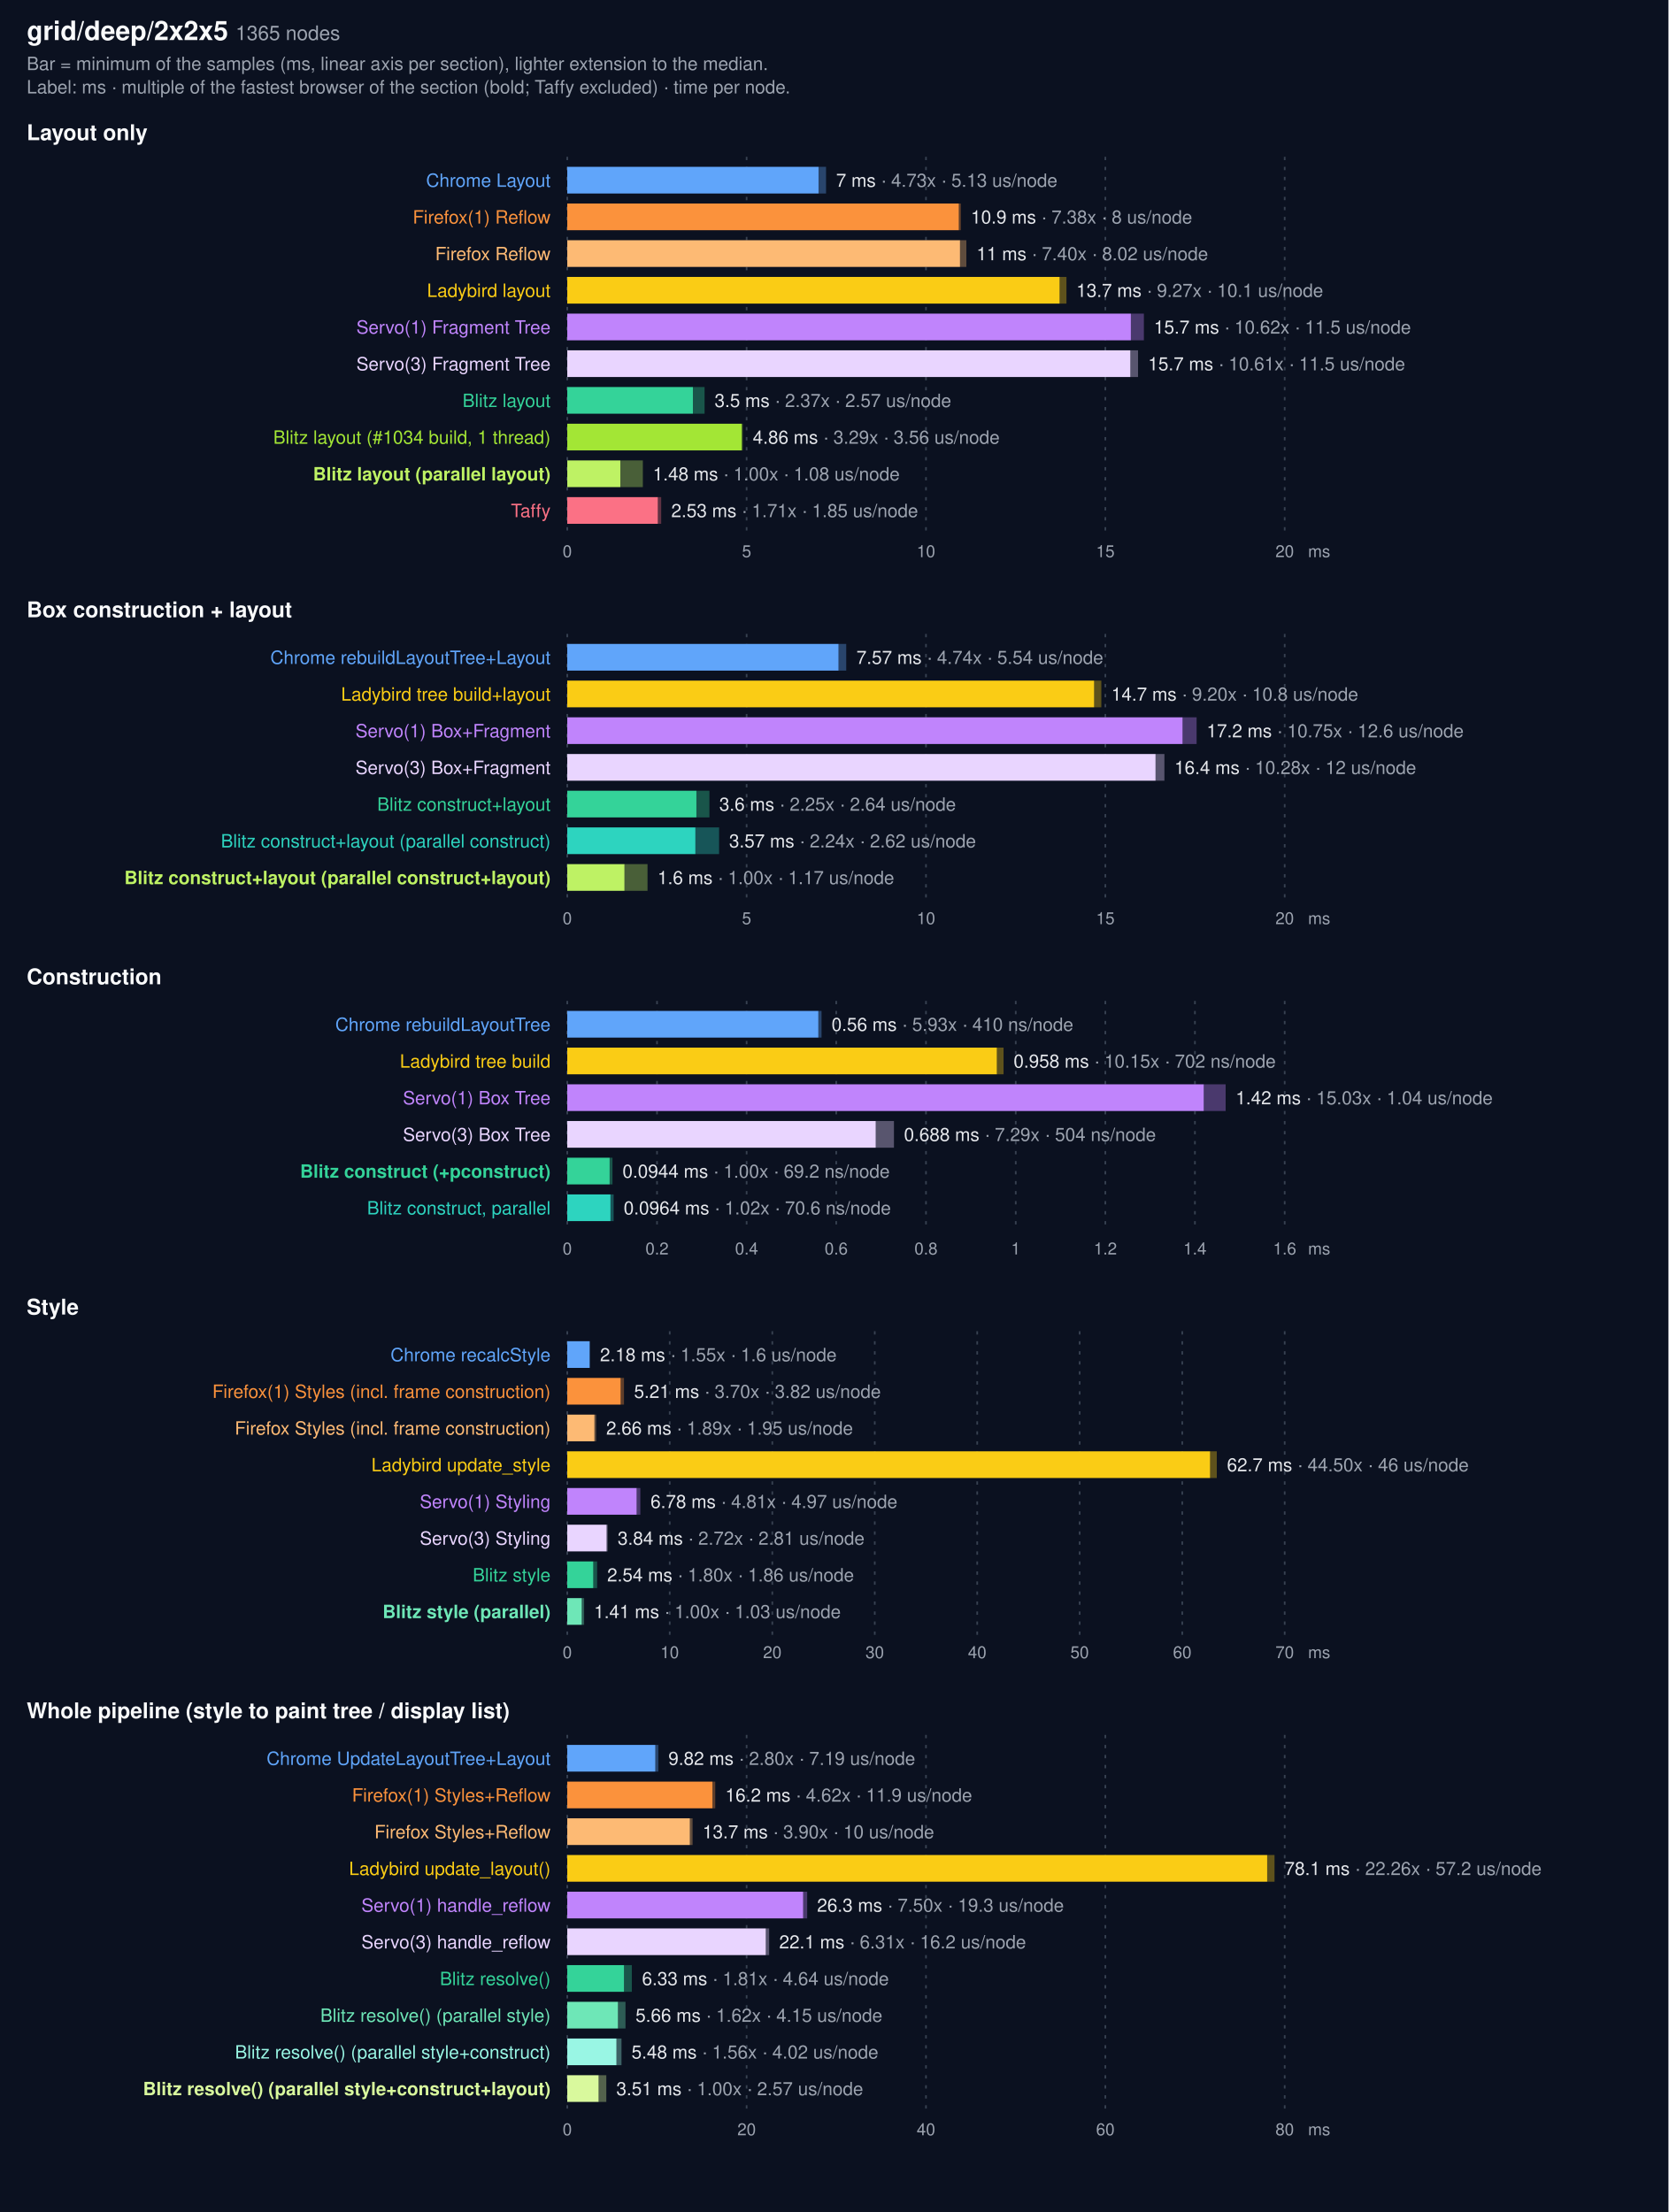
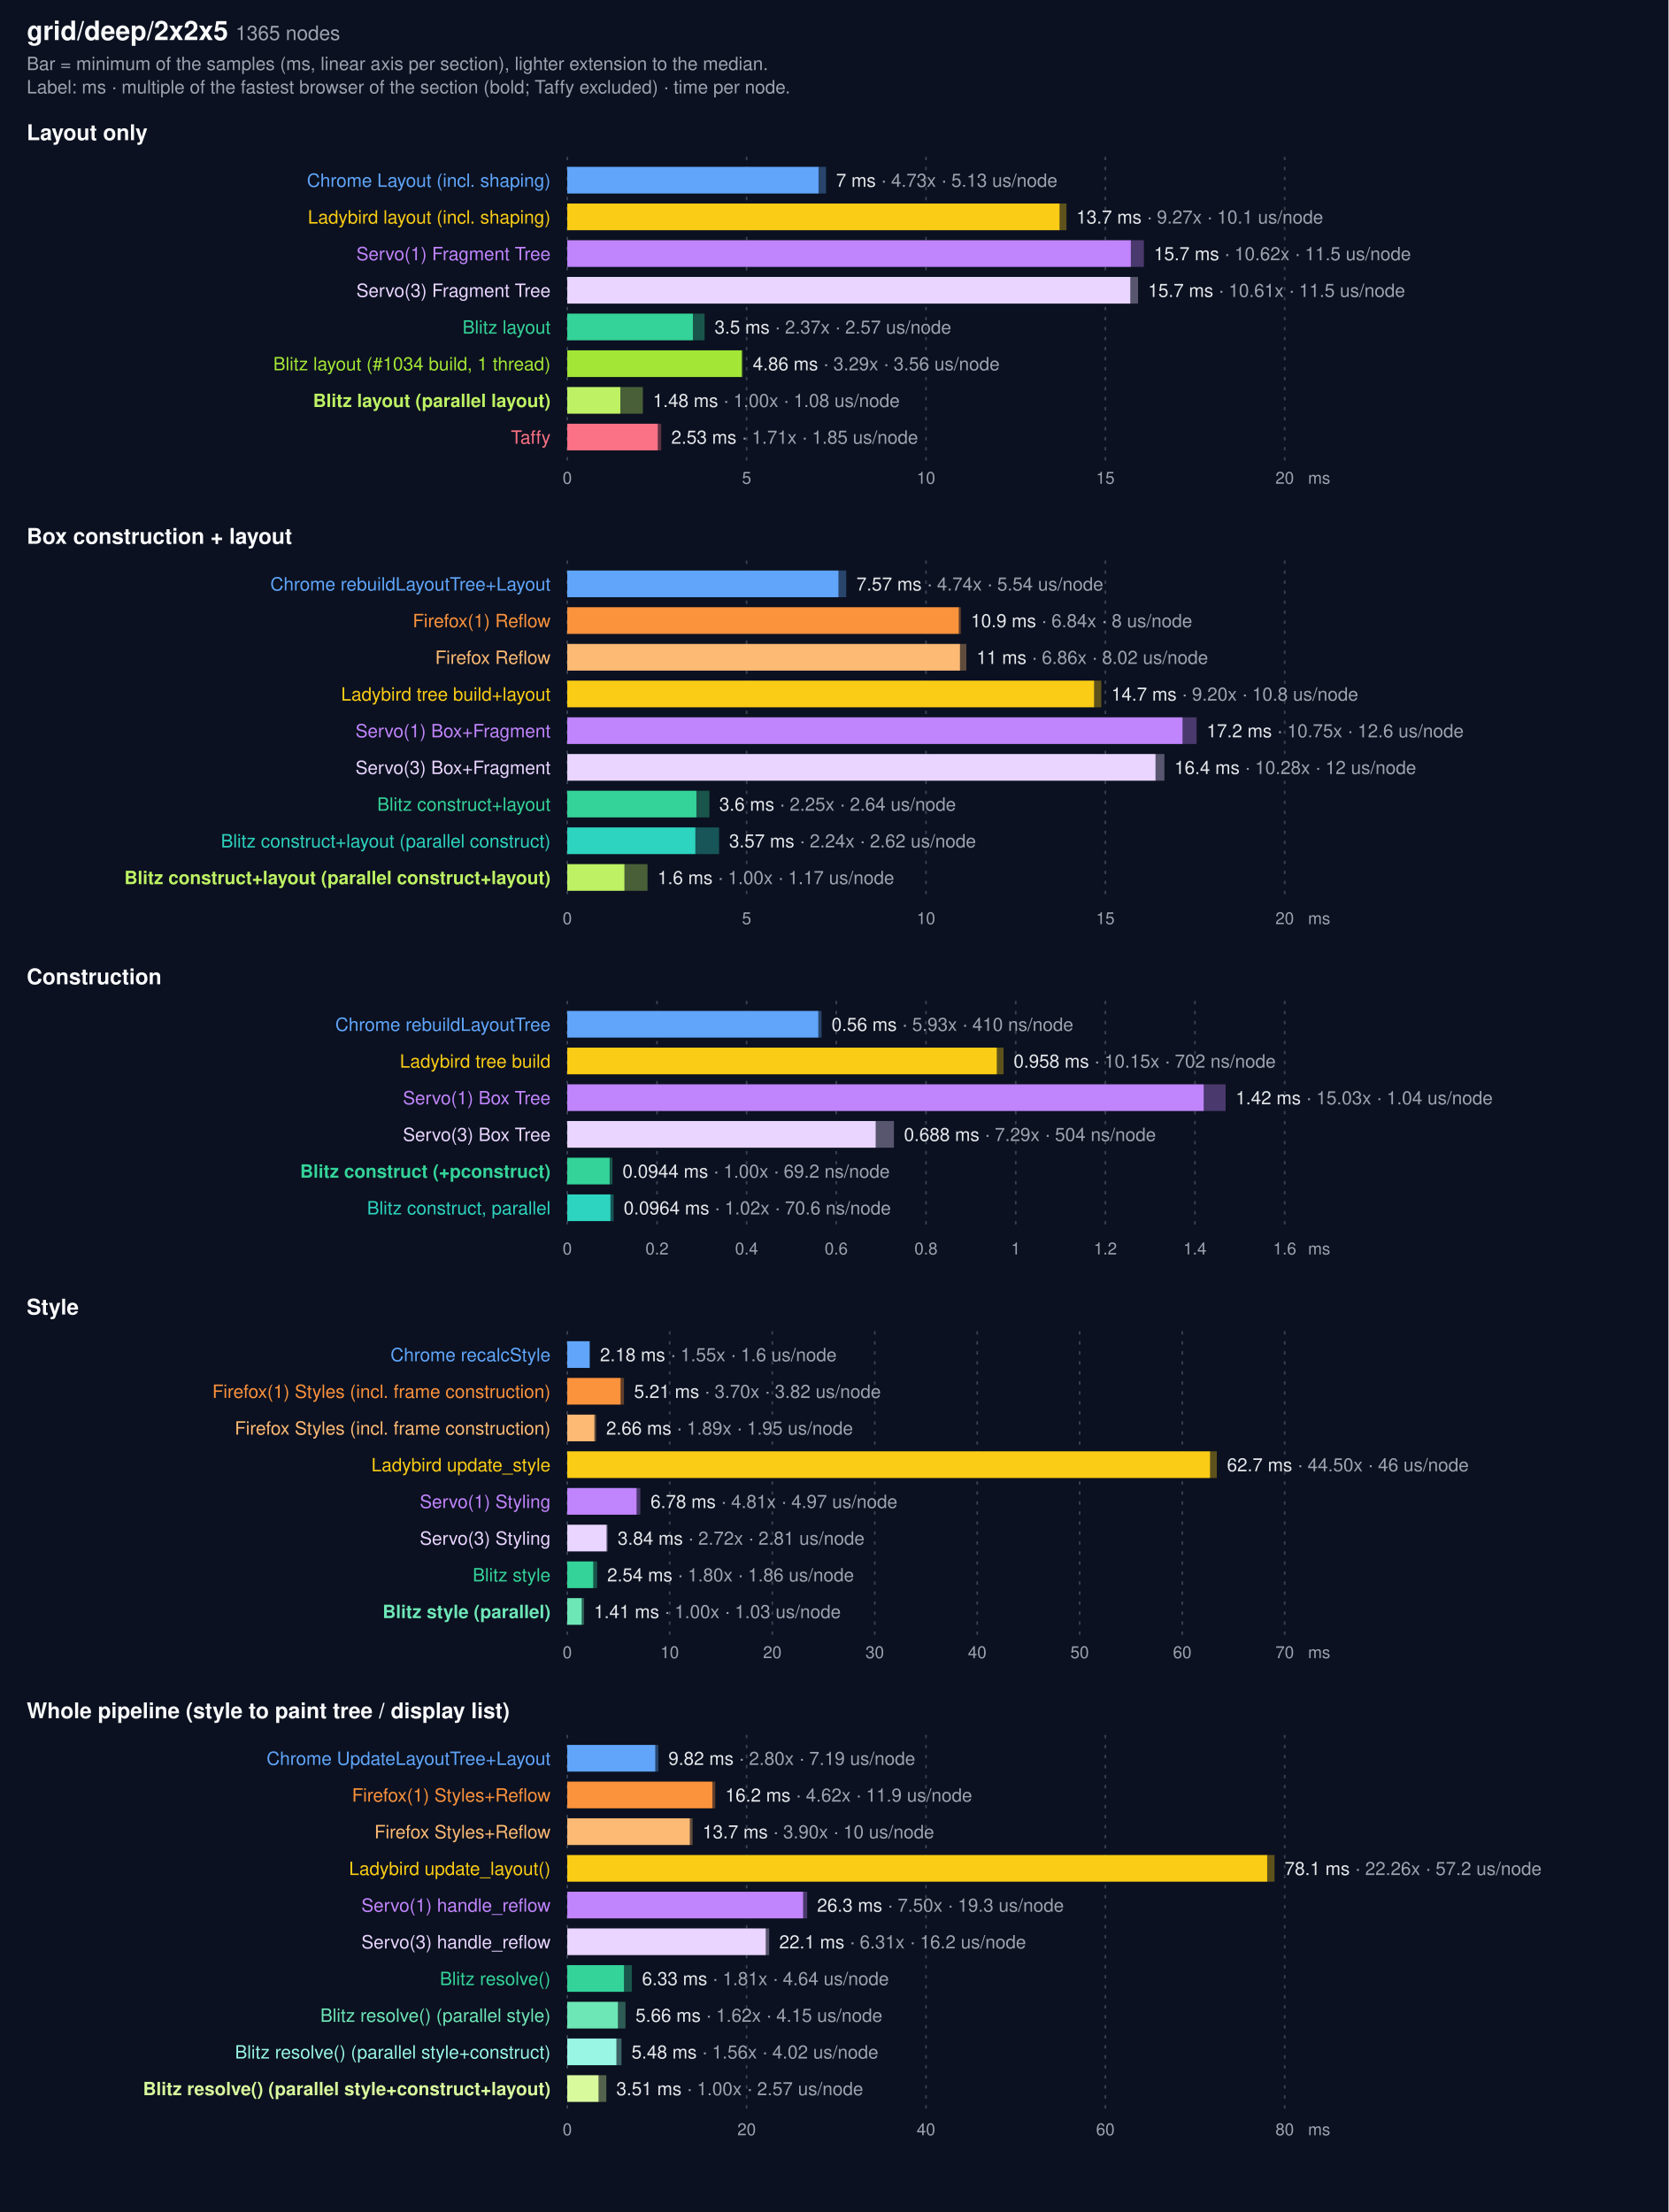
<svg xmlns="http://www.w3.org/2000/svg" width="1000" height="1326" viewBox="0 0 1000 1326" font-family="system-ui, -apple-system, Segoe UI, Helvetica, Arial, sans-serif">
  <rect width="1000" height="1326" fill="#0b1120" />
  <text x="16" y="24" fill="#f9fafb" font-size="16" font-weight="600">grid/deep/2x2x5 <tspan fill="#9ca3af" font-size="12" font-weight="400">1365 nodes</tspan>
  </text>
  <text x="16" y="42" fill="#9ca3af" font-size="11">Bar = minimum of the samples (ms, linear axis per section), lighter extension to the median.</text>
  <text x="16" y="56" fill="#9ca3af" font-size="11">Label: ms · multiple of the fastest browser of the section (bold; Taffy excluded) · time per node.</text>
  <text x="16" y="84" fill="#f9fafb" font-size="13" font-weight="600">Layout only</text>
-   <line x1="340.0" x2="340.0" y1="94" y2="320" stroke="#374151" stroke-dasharray="2 4" />
-   <text x="340.0" y="334" fill="#9ca3af" font-size="10" text-anchor="middle">0</text>
-   <line x1="447.5" x2="447.5" y1="94" y2="320" stroke="#374151" stroke-dasharray="2 4" />
-   <text x="447.5" y="334" fill="#9ca3af" font-size="10" text-anchor="middle">5</text>
-   <line x1="555.0" x2="555.0" y1="94" y2="320" stroke="#374151" stroke-dasharray="2 4" />
-   <text x="555.0" y="334" fill="#9ca3af" font-size="10" text-anchor="middle">10</text>
-   <line x1="662.5" x2="662.5" y1="94" y2="320" stroke="#374151" stroke-dasharray="2 4" />
-   <text x="662.5" y="334" fill="#9ca3af" font-size="10" text-anchor="middle">15</text>
-   <line x1="770.0" x2="770.0" y1="94" y2="320" stroke="#374151" stroke-dasharray="2 4" />
-   <text x="770.0" y="334" fill="#9ca3af" font-size="10" text-anchor="middle">20</text>
-   <text x="784" y="334" fill="#9ca3af" font-size="10">ms</text>
-   <text x="330" y="112" fill="#60a5fa" font-size="11" text-anchor="end">Chrome Layout</text>
+   <line x1="340.0" x2="340.0" y1="94" y2="276" stroke="#374151" stroke-dasharray="2 4" />
+   <text x="340.0" y="290" fill="#9ca3af" font-size="10" text-anchor="middle">0</text>
+   <line x1="447.5" x2="447.5" y1="94" y2="276" stroke="#374151" stroke-dasharray="2 4" />
+   <text x="447.5" y="290" fill="#9ca3af" font-size="10" text-anchor="middle">5</text>
+   <line x1="555.0" x2="555.0" y1="94" y2="276" stroke="#374151" stroke-dasharray="2 4" />
+   <text x="555.0" y="290" fill="#9ca3af" font-size="10" text-anchor="middle">10</text>
+   <line x1="662.5" x2="662.5" y1="94" y2="276" stroke="#374151" stroke-dasharray="2 4" />
+   <text x="662.5" y="290" fill="#9ca3af" font-size="10" text-anchor="middle">15</text>
+   <line x1="770.0" x2="770.0" y1="94" y2="276" stroke="#374151" stroke-dasharray="2 4" />
+   <text x="770.0" y="290" fill="#9ca3af" font-size="10" text-anchor="middle">20</text>
+   <text x="784" y="290" fill="#9ca3af" font-size="10">ms</text>
+   <text x="330" y="112" fill="#60a5fa" font-size="11" text-anchor="end">Chrome Layout (incl. shaping)</text>
  <rect x="340" y="100" width="150.6" height="16" fill="#60a5fa" />
  <rect x="490.6" y="100" width="4.5" height="16" fill="#60a5fa" opacity="0.35" />
  <text x="501.1" y="112" fill="#e5e7eb" font-size="11">7 ms <tspan fill="#9ca3af">· 4.73x · 5.13 us/node</tspan>
  </text>
-   <text x="330" y="134" fill="#fb923c" font-size="11" text-anchor="end">Firefox(1) Reflow</text>
-   <rect x="340" y="122" width="234.7" height="16" fill="#fb923c" />
-   <rect x="574.7" y="122" width="1.2" height="16" fill="#fb923c" opacity="0.35" />
-   <text x="581.9" y="134" fill="#e5e7eb" font-size="11">10.9 ms <tspan fill="#9ca3af">· 7.38x · 8 us/node</tspan>
-   </text>
-   <text x="330" y="156" fill="#fdba74" font-size="11" text-anchor="end">Firefox Reflow</text>
-   <rect x="340" y="144" width="235.4" height="16" fill="#fdba74" />
-   <rect x="575.4" y="144" width="3.8" height="16" fill="#fdba74" opacity="0.35" />
-   <text x="585.3" y="156" fill="#e5e7eb" font-size="11">11 ms <tspan fill="#9ca3af">· 7.40x · 8.02 us/node</tspan>
-   </text>
-   <text x="330" y="178" fill="#facc15" font-size="11" text-anchor="end">Ladybird layout</text>
-   <rect x="340" y="166" width="295.1" height="16" fill="#facc15" />
-   <rect x="635.1" y="166" width="4.1" height="16" fill="#facc15" opacity="0.35" />
-   <text x="645.1" y="178" fill="#e5e7eb" font-size="11">13.7 ms <tspan fill="#9ca3af">· 9.27x · 10.1 us/node</tspan>
-   </text>
-   <text x="330" y="200" fill="#c084fc" font-size="11" text-anchor="end">Servo(1) Fragment Tree</text>
-   <rect x="340" y="188" width="337.8" height="16" fill="#c084fc" />
-   <rect x="677.8" y="188" width="7.8" height="16" fill="#c084fc" opacity="0.35" />
-   <text x="691.6" y="200" fill="#e5e7eb" font-size="11">15.7 ms <tspan fill="#9ca3af">· 10.62x · 11.5 us/node</tspan>
-   </text>
-   <text x="330" y="222" fill="#e9d5ff" font-size="11" text-anchor="end">Servo(3) Fragment Tree</text>
-   <rect x="340" y="210" width="337.5" height="16" fill="#e9d5ff" />
-   <rect x="677.5" y="210" width="4.6" height="16" fill="#e9d5ff" opacity="0.35" />
-   <text x="688.1" y="222" fill="#e5e7eb" font-size="11">15.7 ms <tspan fill="#9ca3af">· 10.61x · 11.5 us/node</tspan>
-   </text>
-   <text x="330" y="244" fill="#34d399" font-size="11" text-anchor="end">Blitz layout</text>
-   <rect x="340" y="232" width="75.3" height="16" fill="#34d399" />
-   <rect x="415.3" y="232" width="7.0" height="16" fill="#34d399" opacity="0.35" />
-   <text x="428.3" y="244" fill="#e5e7eb" font-size="11">3.5 ms <tspan fill="#9ca3af">· 2.37x · 2.57 us/node</tspan>
-   </text>
-   <text x="330" y="266" fill="#a3e635" font-size="11" text-anchor="end">Blitz layout (#1034 build, 1 thread)</text>
-   <rect x="340" y="254" width="104.6" height="16" fill="#a3e635" />
-   <rect x="444.6" y="254" width="0.6" height="16" fill="#a3e635" opacity="0.35" />
-   <text x="451.2" y="266" fill="#e5e7eb" font-size="11">4.86 ms <tspan fill="#9ca3af">· 3.29x · 3.56 us/node</tspan>
-   </text>
-   <text x="330" y="288" fill="#bef264" font-size="11" text-anchor="end" font-weight="700">Blitz layout (parallel layout)</text>
-   <rect x="340" y="276" width="31.8" height="16" fill="#bef264" />
-   <rect x="371.8" y="276" width="13.5" height="16" fill="#bef264" opacity="0.35" />
-   <text x="391.3" y="288" fill="#e5e7eb" font-size="11">1.48 ms <tspan fill="#9ca3af">· 1.00x · 1.08 us/node</tspan>
-   </text>
-   <text x="330" y="310" fill="#fb7185" font-size="11" text-anchor="end">Taffy</text>
-   <rect x="340" y="298" width="54.3" height="16" fill="#fb7185" />
-   <rect x="394.3" y="298" width="2.0" height="16" fill="#fb7185" opacity="0.35" />
-   <text x="402.3" y="310" fill="#e5e7eb" font-size="11">2.53 ms <tspan fill="#9ca3af">· 1.71x · 1.85 us/node</tspan>
-   </text>
-   <text x="16" y="370" fill="#f9fafb" font-size="13" font-weight="600">Box construction + layout</text>
-   <line x1="340.0" x2="340.0" y1="380" y2="540" stroke="#374151" stroke-dasharray="2 4" />
+   <text x="330" y="134" fill="#facc15" font-size="11" text-anchor="end">Ladybird layout (incl. shaping)</text>
+   <rect x="340" y="122" width="295.1" height="16" fill="#facc15" />
+   <rect x="635.1" y="122" width="4.1" height="16" fill="#facc15" opacity="0.35" />
+   <text x="645.1" y="134" fill="#e5e7eb" font-size="11">13.7 ms <tspan fill="#9ca3af">· 9.27x · 10.1 us/node</tspan>
+   </text>
+   <text x="330" y="156" fill="#c084fc" font-size="11" text-anchor="end">Servo(1) Fragment Tree</text>
+   <rect x="340" y="144" width="337.8" height="16" fill="#c084fc" />
+   <rect x="677.8" y="144" width="7.8" height="16" fill="#c084fc" opacity="0.35" />
+   <text x="691.6" y="156" fill="#e5e7eb" font-size="11">15.7 ms <tspan fill="#9ca3af">· 10.62x · 11.5 us/node</tspan>
+   </text>
+   <text x="330" y="178" fill="#e9d5ff" font-size="11" text-anchor="end">Servo(3) Fragment Tree</text>
+   <rect x="340" y="166" width="337.5" height="16" fill="#e9d5ff" />
+   <rect x="677.5" y="166" width="4.6" height="16" fill="#e9d5ff" opacity="0.35" />
+   <text x="688.1" y="178" fill="#e5e7eb" font-size="11">15.7 ms <tspan fill="#9ca3af">· 10.61x · 11.5 us/node</tspan>
+   </text>
+   <text x="330" y="200" fill="#34d399" font-size="11" text-anchor="end">Blitz layout</text>
+   <rect x="340" y="188" width="75.3" height="16" fill="#34d399" />
+   <rect x="415.3" y="188" width="7.0" height="16" fill="#34d399" opacity="0.35" />
+   <text x="428.3" y="200" fill="#e5e7eb" font-size="11">3.5 ms <tspan fill="#9ca3af">· 2.37x · 2.57 us/node</tspan>
+   </text>
+   <text x="330" y="222" fill="#a3e635" font-size="11" text-anchor="end">Blitz layout (#1034 build, 1 thread)</text>
+   <rect x="340" y="210" width="104.6" height="16" fill="#a3e635" />
+   <rect x="444.6" y="210" width="0.6" height="16" fill="#a3e635" opacity="0.35" />
+   <text x="451.2" y="222" fill="#e5e7eb" font-size="11">4.86 ms <tspan fill="#9ca3af">· 3.29x · 3.56 us/node</tspan>
+   </text>
+   <text x="330" y="244" fill="#bef264" font-size="11" text-anchor="end" font-weight="700">Blitz layout (parallel layout)</text>
+   <rect x="340" y="232" width="31.8" height="16" fill="#bef264" />
+   <rect x="371.8" y="232" width="13.5" height="16" fill="#bef264" opacity="0.35" />
+   <text x="391.3" y="244" fill="#e5e7eb" font-size="11">1.48 ms <tspan fill="#9ca3af">· 1.00x · 1.08 us/node</tspan>
+   </text>
+   <text x="330" y="266" fill="#fb7185" font-size="11" text-anchor="end">Taffy</text>
+   <rect x="340" y="254" width="54.3" height="16" fill="#fb7185" />
+   <rect x="394.3" y="254" width="2.0" height="16" fill="#fb7185" opacity="0.35" />
+   <text x="402.3" y="266" fill="#e5e7eb" font-size="11">2.53 ms <tspan fill="#9ca3af">· 1.71x · 1.85 us/node</tspan>
+   </text>
+   <text x="16" y="326" fill="#f9fafb" font-size="13" font-weight="600">Box construction + layout</text>
+   <line x1="340.0" x2="340.0" y1="336" y2="540" stroke="#374151" stroke-dasharray="2 4" />
  <text x="340.0" y="554" fill="#9ca3af" font-size="10" text-anchor="middle">0</text>
-   <line x1="447.5" x2="447.5" y1="380" y2="540" stroke="#374151" stroke-dasharray="2 4" />
+   <line x1="447.5" x2="447.5" y1="336" y2="540" stroke="#374151" stroke-dasharray="2 4" />
  <text x="447.5" y="554" fill="#9ca3af" font-size="10" text-anchor="middle">5</text>
-   <line x1="555.0" x2="555.0" y1="380" y2="540" stroke="#374151" stroke-dasharray="2 4" />
+   <line x1="555.0" x2="555.0" y1="336" y2="540" stroke="#374151" stroke-dasharray="2 4" />
  <text x="555.0" y="554" fill="#9ca3af" font-size="10" text-anchor="middle">10</text>
-   <line x1="662.5" x2="662.5" y1="380" y2="540" stroke="#374151" stroke-dasharray="2 4" />
+   <line x1="662.5" x2="662.5" y1="336" y2="540" stroke="#374151" stroke-dasharray="2 4" />
  <text x="662.5" y="554" fill="#9ca3af" font-size="10" text-anchor="middle">15</text>
-   <line x1="770.0" x2="770.0" y1="380" y2="540" stroke="#374151" stroke-dasharray="2 4" />
+   <line x1="770.0" x2="770.0" y1="336" y2="540" stroke="#374151" stroke-dasharray="2 4" />
  <text x="770.0" y="554" fill="#9ca3af" font-size="10" text-anchor="middle">20</text>
  <text x="784" y="554" fill="#9ca3af" font-size="10">ms</text>
-   <text x="330" y="398" fill="#60a5fa" font-size="11" text-anchor="end">Chrome rebuildLayoutTree+Layout</text>
-   <rect x="340" y="386" width="162.6" height="16" fill="#60a5fa" />
-   <rect x="502.6" y="386" width="4.6" height="16" fill="#60a5fa" opacity="0.35" />
-   <text x="513.3" y="398" fill="#e5e7eb" font-size="11">7.57 ms <tspan fill="#9ca3af">· 4.74x · 5.54 us/node</tspan>
+   <text x="330" y="354" fill="#60a5fa" font-size="11" text-anchor="end">Chrome rebuildLayoutTree+Layout</text>
+   <rect x="340" y="342" width="162.6" height="16" fill="#60a5fa" />
+   <rect x="502.6" y="342" width="4.6" height="16" fill="#60a5fa" opacity="0.35" />
+   <text x="513.3" y="354" fill="#e5e7eb" font-size="11">7.57 ms <tspan fill="#9ca3af">· 4.74x · 5.54 us/node</tspan>
+   </text>
+   <text x="330" y="376" fill="#fb923c" font-size="11" text-anchor="end">Firefox(1) Reflow</text>
+   <rect x="340" y="364" width="234.7" height="16" fill="#fb923c" />
+   <rect x="574.7" y="364" width="1.2" height="16" fill="#fb923c" opacity="0.35" />
+   <text x="581.9" y="376" fill="#e5e7eb" font-size="11">10.9 ms <tspan fill="#9ca3af">· 6.84x · 8 us/node</tspan>
+   </text>
+   <text x="330" y="398" fill="#fdba74" font-size="11" text-anchor="end">Firefox Reflow</text>
+   <rect x="340" y="386" width="235.4" height="16" fill="#fdba74" />
+   <rect x="575.4" y="386" width="3.8" height="16" fill="#fdba74" opacity="0.35" />
+   <text x="585.3" y="398" fill="#e5e7eb" font-size="11">11 ms <tspan fill="#9ca3af">· 6.86x · 8.02 us/node</tspan>
  </text>
  <text x="330" y="420" fill="#facc15" font-size="11" text-anchor="end">Ladybird tree build+layout</text>
  <rect x="340" y="408" width="315.8" height="16" fill="#facc15" />
  <rect x="655.8" y="408" width="4.3" height="16" fill="#facc15" opacity="0.35" />
  <text x="666.1" y="420" fill="#e5e7eb" font-size="11">14.7 ms <tspan fill="#9ca3af">· 9.20x · 10.8 us/node</tspan>
  </text>
  <text x="330" y="442" fill="#c084fc" font-size="11" text-anchor="end">Servo(1) Box+Fragment</text>
  <rect x="340" y="430" width="368.8" height="16" fill="#c084fc" />
  <rect x="708.8" y="430" width="8.4" height="16" fill="#c084fc" opacity="0.35" />
  <text x="723.2" y="442" fill="#e5e7eb" font-size="11">17.2 ms <tspan fill="#9ca3af">· 10.75x · 12.6 us/node</tspan>
  </text>
  <text x="330" y="464" fill="#e9d5ff" font-size="11" text-anchor="end">Servo(3) Box+Fragment</text>
  <rect x="340" y="452" width="352.6" height="16" fill="#e9d5ff" />
  <rect x="692.6" y="452" width="5.3" height="16" fill="#e9d5ff" opacity="0.35" />
  <text x="703.9" y="464" fill="#e5e7eb" font-size="11">16.4 ms <tspan fill="#9ca3af">· 10.28x · 12 us/node</tspan>
  </text>
  <text x="330" y="486" fill="#34d399" font-size="11" text-anchor="end">Blitz construct+layout</text>
  <rect x="340" y="474" width="77.4" height="16" fill="#34d399" />
  <rect x="417.4" y="474" width="7.8" height="16" fill="#34d399" opacity="0.35" />
  <text x="431.1" y="486" fill="#e5e7eb" font-size="11">3.6 ms <tspan fill="#9ca3af">· 2.25x · 2.64 us/node</tspan>
  </text>
  <text x="330" y="508" fill="#2dd4bf" font-size="11" text-anchor="end">Blitz construct+layout (parallel construct)</text>
  <rect x="340" y="496" width="76.8" height="16" fill="#2dd4bf" />
  <rect x="416.8" y="496" width="14.2" height="16" fill="#2dd4bf" opacity="0.35" />
  <text x="437.0" y="508" fill="#e5e7eb" font-size="11">3.57 ms <tspan fill="#9ca3af">· 2.24x · 2.62 us/node</tspan>
  </text>
  <text x="330" y="530" fill="#bef264" font-size="11" text-anchor="end" font-weight="700">Blitz construct+layout (parallel construct+layout)</text>
  <rect x="340" y="518" width="34.3" height="16" fill="#bef264" />
  <rect x="374.3" y="518" width="13.8" height="16" fill="#bef264" opacity="0.35" />
  <text x="394.1" y="530" fill="#e5e7eb" font-size="11">1.6 ms <tspan fill="#9ca3af">· 1.00x · 1.17 us/node</tspan>
  </text>
  <text x="16" y="590" fill="#f9fafb" font-size="13" font-weight="600">Construction</text>
  <line x1="340.0" x2="340.0" y1="600" y2="738" stroke="#374151" stroke-dasharray="2 4" />
  <text x="340.0" y="752" fill="#9ca3af" font-size="10" text-anchor="middle">0</text>
  <line x1="393.8" x2="393.8" y1="600" y2="738" stroke="#374151" stroke-dasharray="2 4" />
  <text x="393.8" y="752" fill="#9ca3af" font-size="10" text-anchor="middle">0.2</text>
  <line x1="447.5" x2="447.5" y1="600" y2="738" stroke="#374151" stroke-dasharray="2 4" />
  <text x="447.5" y="752" fill="#9ca3af" font-size="10" text-anchor="middle">0.4</text>
  <line x1="501.2" x2="501.2" y1="600" y2="738" stroke="#374151" stroke-dasharray="2 4" />
  <text x="501.2" y="752" fill="#9ca3af" font-size="10" text-anchor="middle">0.6</text>
  <line x1="555.0" x2="555.0" y1="600" y2="738" stroke="#374151" stroke-dasharray="2 4" />
  <text x="555.0" y="752" fill="#9ca3af" font-size="10" text-anchor="middle">0.8</text>
  <line x1="608.8" x2="608.8" y1="600" y2="738" stroke="#374151" stroke-dasharray="2 4" />
  <text x="608.8" y="752" fill="#9ca3af" font-size="10" text-anchor="middle">1</text>
  <line x1="662.5" x2="662.5" y1="600" y2="738" stroke="#374151" stroke-dasharray="2 4" />
  <text x="662.5" y="752" fill="#9ca3af" font-size="10" text-anchor="middle">1.2</text>
  <line x1="716.2" x2="716.2" y1="600" y2="738" stroke="#374151" stroke-dasharray="2 4" />
  <text x="716.2" y="752" fill="#9ca3af" font-size="10" text-anchor="middle">1.4</text>
  <line x1="770.0" x2="770.0" y1="600" y2="738" stroke="#374151" stroke-dasharray="2 4" />
  <text x="770.0" y="752" fill="#9ca3af" font-size="10" text-anchor="middle">1.6</text>
  <text x="784" y="752" fill="#9ca3af" font-size="10">ms</text>
  <text x="330" y="618" fill="#60a5fa" font-size="11" text-anchor="end">Chrome rebuildLayoutTree</text>
  <rect x="340" y="606" width="150.5" height="16" fill="#60a5fa" />
  <rect x="490.5" y="606" width="1.9" height="16" fill="#60a5fa" opacity="0.35" />
  <text x="498.4" y="618" fill="#e5e7eb" font-size="11">0.56 ms <tspan fill="#9ca3af">· 5.93x · 410 ns/node</tspan>
  </text>
  <text x="330" y="640" fill="#facc15" font-size="11" text-anchor="end">Ladybird tree build</text>
  <rect x="340" y="628" width="257.5" height="16" fill="#facc15" />
  <rect x="597.5" y="628" width="4.0" height="16" fill="#facc15" opacity="0.35" />
  <text x="607.5" y="640" fill="#e5e7eb" font-size="11">0.958 ms <tspan fill="#9ca3af">· 10.15x · 702 ns/node</tspan>
  </text>
  <text x="330" y="662" fill="#c084fc" font-size="11" text-anchor="end">Servo(1) Box Tree</text>
  <rect x="340" y="650" width="381.5" height="16" fill="#c084fc" />
  <rect x="721.5" y="650" width="13.1" height="16" fill="#c084fc" opacity="0.35" />
  <text x="740.6" y="662" fill="#e5e7eb" font-size="11">1.42 ms <tspan fill="#9ca3af">· 15.03x · 1.04 us/node</tspan>
  </text>
  <text x="330" y="684" fill="#e9d5ff" font-size="11" text-anchor="end">Servo(3) Box Tree</text>
  <rect x="340" y="672" width="184.9" height="16" fill="#e9d5ff" />
  <rect x="524.9" y="672" width="10.9" height="16" fill="#e9d5ff" opacity="0.35" />
  <text x="541.8" y="684" fill="#e5e7eb" font-size="11">0.688 ms <tspan fill="#9ca3af">· 7.29x · 504 ns/node</tspan>
  </text>
  <text x="330" y="706" fill="#34d399" font-size="11" text-anchor="end" font-weight="700">Blitz construct (+pconstruct)</text>
  <rect x="340" y="694" width="25.4" height="16" fill="#34d399" />
  <rect x="365.4" y="694" width="1.7" height="16" fill="#34d399" opacity="0.35" />
  <text x="373.1" y="706" fill="#e5e7eb" font-size="11">0.0944 ms <tspan fill="#9ca3af">· 1.00x · 69.2 ns/node</tspan>
  </text>
  <text x="330" y="728" fill="#2dd4bf" font-size="11" text-anchor="end">Blitz construct, parallel</text>
  <rect x="340" y="716" width="25.9" height="16" fill="#2dd4bf" />
  <rect x="365.9" y="716" width="1.9" height="16" fill="#2dd4bf" opacity="0.35" />
  <text x="373.8" y="728" fill="#e5e7eb" font-size="11">0.0964 ms <tspan fill="#9ca3af">· 1.02x · 70.6 ns/node</tspan>
  </text>
  <text x="16" y="788" fill="#f9fafb" font-size="13" font-weight="600">Style</text>
  <line x1="340.0" x2="340.0" y1="798" y2="980" stroke="#374151" stroke-dasharray="2 4" />
  <text x="340.0" y="994" fill="#9ca3af" font-size="10" text-anchor="middle">0</text>
  <line x1="401.4" x2="401.4" y1="798" y2="980" stroke="#374151" stroke-dasharray="2 4" />
  <text x="401.4" y="994" fill="#9ca3af" font-size="10" text-anchor="middle">10</text>
  <line x1="462.9" x2="462.9" y1="798" y2="980" stroke="#374151" stroke-dasharray="2 4" />
  <text x="462.9" y="994" fill="#9ca3af" font-size="10" text-anchor="middle">20</text>
  <line x1="524.3" x2="524.3" y1="798" y2="980" stroke="#374151" stroke-dasharray="2 4" />
  <text x="524.3" y="994" fill="#9ca3af" font-size="10" text-anchor="middle">30</text>
  <line x1="585.7" x2="585.7" y1="798" y2="980" stroke="#374151" stroke-dasharray="2 4" />
  <text x="585.7" y="994" fill="#9ca3af" font-size="10" text-anchor="middle">40</text>
  <line x1="647.1" x2="647.1" y1="798" y2="980" stroke="#374151" stroke-dasharray="2 4" />
  <text x="647.1" y="994" fill="#9ca3af" font-size="10" text-anchor="middle">50</text>
  <line x1="708.6" x2="708.6" y1="798" y2="980" stroke="#374151" stroke-dasharray="2 4" />
  <text x="708.6" y="994" fill="#9ca3af" font-size="10" text-anchor="middle">60</text>
  <line x1="770.0" x2="770.0" y1="798" y2="980" stroke="#374151" stroke-dasharray="2 4" />
  <text x="770.0" y="994" fill="#9ca3af" font-size="10" text-anchor="middle">70</text>
  <text x="784" y="994" fill="#9ca3af" font-size="10">ms</text>
  <text x="330" y="816" fill="#60a5fa" font-size="11" text-anchor="end">Chrome recalcStyle</text>
  <rect x="340" y="804" width="13.4" height="16" fill="#60a5fa" />
  <rect x="353.4" y="804" width="0.2" height="16" fill="#60a5fa" opacity="0.35" />
  <text x="359.6" y="816" fill="#e5e7eb" font-size="11">2.18 ms <tspan fill="#9ca3af">· 1.55x · 1.6 us/node</tspan>
  </text>
  <text x="330" y="838" fill="#fb923c" font-size="11" text-anchor="end">Firefox(1) Styles (incl. frame construction)</text>
  <rect x="340" y="826" width="32.0" height="16" fill="#fb923c" />
  <rect x="372.0" y="826" width="2.0" height="16" fill="#fb923c" opacity="0.35" />
  <text x="380.0" y="838" fill="#e5e7eb" font-size="11">5.21 ms <tspan fill="#9ca3af">· 3.70x · 3.82 us/node</tspan>
  </text>
  <text x="330" y="860" fill="#fdba74" font-size="11" text-anchor="end">Firefox Styles (incl. frame construction)</text>
  <rect x="340" y="848" width="16.3" height="16" fill="#fdba74" />
  <rect x="356.3" y="848" width="1.0" height="16" fill="#fdba74" opacity="0.35" />
  <text x="363.3" y="860" fill="#e5e7eb" font-size="11">2.66 ms <tspan fill="#9ca3af">· 1.89x · 1.95 us/node</tspan>
  </text>
  <text x="330" y="882" fill="#facc15" font-size="11" text-anchor="end">Ladybird update_style</text>
  <rect x="340" y="870" width="385.3" height="16" fill="#facc15" />
  <rect x="725.3" y="870" width="4.0" height="16" fill="#facc15" opacity="0.35" />
  <text x="735.4" y="882" fill="#e5e7eb" font-size="11">62.7 ms <tspan fill="#9ca3af">· 44.50x · 46 us/node</tspan>
  </text>
  <text x="330" y="904" fill="#c084fc" font-size="11" text-anchor="end">Servo(1) Styling</text>
  <rect x="340" y="892" width="41.6" height="16" fill="#c084fc" />
  <rect x="381.6" y="892" width="2.2" height="16" fill="#c084fc" opacity="0.35" />
  <text x="389.9" y="904" fill="#e5e7eb" font-size="11">6.78 ms <tspan fill="#9ca3af">· 4.81x · 4.97 us/node</tspan>
  </text>
  <text x="330" y="926" fill="#e9d5ff" font-size="11" text-anchor="end">Servo(3) Styling</text>
  <rect x="340" y="914" width="23.6" height="16" fill="#e9d5ff" />
  <rect x="363.6" y="914" width="0.6" height="16" fill="#e9d5ff" opacity="0.35" />
  <text x="370.2" y="926" fill="#e5e7eb" font-size="11">3.84 ms <tspan fill="#9ca3af">· 2.72x · 2.81 us/node</tspan>
  </text>
  <text x="330" y="948" fill="#34d399" font-size="11" text-anchor="end">Blitz style</text>
  <rect x="340" y="936" width="15.6" height="16" fill="#34d399" />
  <rect x="355.6" y="936" width="2.3" height="16" fill="#34d399" opacity="0.35" />
  <text x="363.9" y="948" fill="#e5e7eb" font-size="11">2.54 ms <tspan fill="#9ca3af">· 1.80x · 1.86 us/node</tspan>
  </text>
  <text x="330" y="970" fill="#6ee7b7" font-size="11" text-anchor="end" font-weight="700">Blitz style (parallel)</text>
  <rect x="340" y="958" width="8.7" height="16" fill="#6ee7b7" />
  <rect x="348.7" y="958" width="1.4" height="16" fill="#6ee7b7" opacity="0.35" />
  <text x="356.0" y="970" fill="#e5e7eb" font-size="11">1.41 ms <tspan fill="#9ca3af">· 1.00x · 1.03 us/node</tspan>
  </text>
  <text x="16" y="1030" fill="#f9fafb" font-size="13" font-weight="600">Whole pipeline (style to paint tree / display list)</text>
  <line x1="340.0" x2="340.0" y1="1040" y2="1266" stroke="#374151" stroke-dasharray="2 4" />
  <text x="340.0" y="1280" fill="#9ca3af" font-size="10" text-anchor="middle">0</text>
  <line x1="447.5" x2="447.5" y1="1040" y2="1266" stroke="#374151" stroke-dasharray="2 4" />
  <text x="447.5" y="1280" fill="#9ca3af" font-size="10" text-anchor="middle">20</text>
  <line x1="555.0" x2="555.0" y1="1040" y2="1266" stroke="#374151" stroke-dasharray="2 4" />
  <text x="555.0" y="1280" fill="#9ca3af" font-size="10" text-anchor="middle">40</text>
  <line x1="662.5" x2="662.5" y1="1040" y2="1266" stroke="#374151" stroke-dasharray="2 4" />
  <text x="662.5" y="1280" fill="#9ca3af" font-size="10" text-anchor="middle">60</text>
  <line x1="770.0" x2="770.0" y1="1040" y2="1266" stroke="#374151" stroke-dasharray="2 4" />
  <text x="770.0" y="1280" fill="#9ca3af" font-size="10" text-anchor="middle">80</text>
  <text x="784" y="1280" fill="#9ca3af" font-size="10">ms</text>
  <text x="330" y="1058" fill="#60a5fa" font-size="11" text-anchor="end">Chrome UpdateLayoutTree+Layout</text>
  <rect x="340" y="1046" width="52.8" height="16" fill="#60a5fa" />
  <rect x="392.8" y="1046" width="1.8" height="16" fill="#60a5fa" opacity="0.35" />
  <text x="400.6" y="1058" fill="#e5e7eb" font-size="11">9.82 ms <tspan fill="#9ca3af">· 2.80x · 7.19 us/node</tspan>
  </text>
  <text x="330" y="1080" fill="#fb923c" font-size="11" text-anchor="end">Firefox(1) Styles+Reflow</text>
  <rect x="340" y="1068" width="87.0" height="16" fill="#fb923c" />
  <rect x="427.0" y="1068" width="1.7" height="16" fill="#fb923c" opacity="0.35" />
  <text x="434.7" y="1080" fill="#e5e7eb" font-size="11">16.2 ms <tspan fill="#9ca3af">· 4.62x · 11.9 us/node</tspan>
  </text>
  <text x="330" y="1102" fill="#fdba74" font-size="11" text-anchor="end">Firefox Styles+Reflow</text>
  <rect x="340" y="1090" width="73.5" height="16" fill="#fdba74" />
  <rect x="413.5" y="1090" width="1.6" height="16" fill="#fdba74" opacity="0.35" />
  <text x="421.1" y="1102" fill="#e5e7eb" font-size="11">13.7 ms <tspan fill="#9ca3af">· 3.90x · 10 us/node</tspan>
  </text>
  <text x="330" y="1124" fill="#facc15" font-size="11" text-anchor="end">Ladybird update_layout()</text>
  <rect x="340" y="1112" width="419.5" height="16" fill="#facc15" />
  <rect x="759.5" y="1112" width="4.4" height="16" fill="#facc15" opacity="0.35" />
  <text x="769.9" y="1124" fill="#e5e7eb" font-size="11">78.1 ms <tspan fill="#9ca3af">· 22.26x · 57.2 us/node</tspan>
  </text>
  <text x="330" y="1146" fill="#c084fc" font-size="11" text-anchor="end">Servo(1) handle_reflow</text>
  <rect x="340" y="1134" width="141.4" height="16" fill="#c084fc" />
  <rect x="481.4" y="1134" width="2.4" height="16" fill="#c084fc" opacity="0.35" />
  <text x="489.7" y="1146" fill="#e5e7eb" font-size="11">26.3 ms <tspan fill="#9ca3af">· 7.50x · 19.3 us/node</tspan>
  </text>
  <text x="330" y="1168" fill="#e9d5ff" font-size="11" text-anchor="end">Servo(3) handle_reflow</text>
  <rect x="340" y="1156" width="119.0" height="16" fill="#e9d5ff" />
  <rect x="459.0" y="1156" width="2.0" height="16" fill="#e9d5ff" opacity="0.35" />
  <text x="467.0" y="1168" fill="#e5e7eb" font-size="11">22.1 ms <tspan fill="#9ca3af">· 6.31x · 16.2 us/node</tspan>
  </text>
  <text x="330" y="1190" fill="#34d399" font-size="11" text-anchor="end">Blitz resolve()</text>
  <rect x="340" y="1178" width="34.0" height="16" fill="#34d399" />
  <rect x="374.0" y="1178" width="4.7" height="16" fill="#34d399" opacity="0.35" />
  <text x="384.8" y="1190" fill="#e5e7eb" font-size="11">6.33 ms <tspan fill="#9ca3af">· 1.81x · 4.64 us/node</tspan>
  </text>
  <text x="330" y="1212" fill="#6ee7b7" font-size="11" text-anchor="end">Blitz resolve() (parallel style)</text>
  <rect x="340" y="1200" width="30.4" height="16" fill="#6ee7b7" />
  <rect x="370.4" y="1200" width="4.5" height="16" fill="#6ee7b7" opacity="0.35" />
  <text x="380.9" y="1212" fill="#e5e7eb" font-size="11">5.66 ms <tspan fill="#9ca3af">· 1.62x · 4.15 us/node</tspan>
  </text>
  <text x="330" y="1234" fill="#99f6e4" font-size="11" text-anchor="end">Blitz resolve() (parallel style+construct)</text>
  <rect x="340" y="1222" width="29.5" height="16" fill="#99f6e4" />
  <rect x="369.5" y="1222" width="3.0" height="16" fill="#99f6e4" opacity="0.35" />
  <text x="378.5" y="1234" fill="#e5e7eb" font-size="11">5.48 ms <tspan fill="#9ca3af">· 1.56x · 4.02 us/node</tspan>
  </text>
  <text x="330" y="1256" fill="#d9f99d" font-size="11" text-anchor="end" font-weight="700">Blitz resolve() (parallel style+construct+layout)</text>
  <rect x="340" y="1244" width="18.8" height="16" fill="#d9f99d" />
  <rect x="358.8" y="1244" width="4.6" height="16" fill="#d9f99d" opacity="0.35" />
  <text x="369.4" y="1256" fill="#e5e7eb" font-size="11">3.51 ms <tspan fill="#9ca3af">· 1.00x · 2.57 us/node</tspan>
  </text>
</svg>
